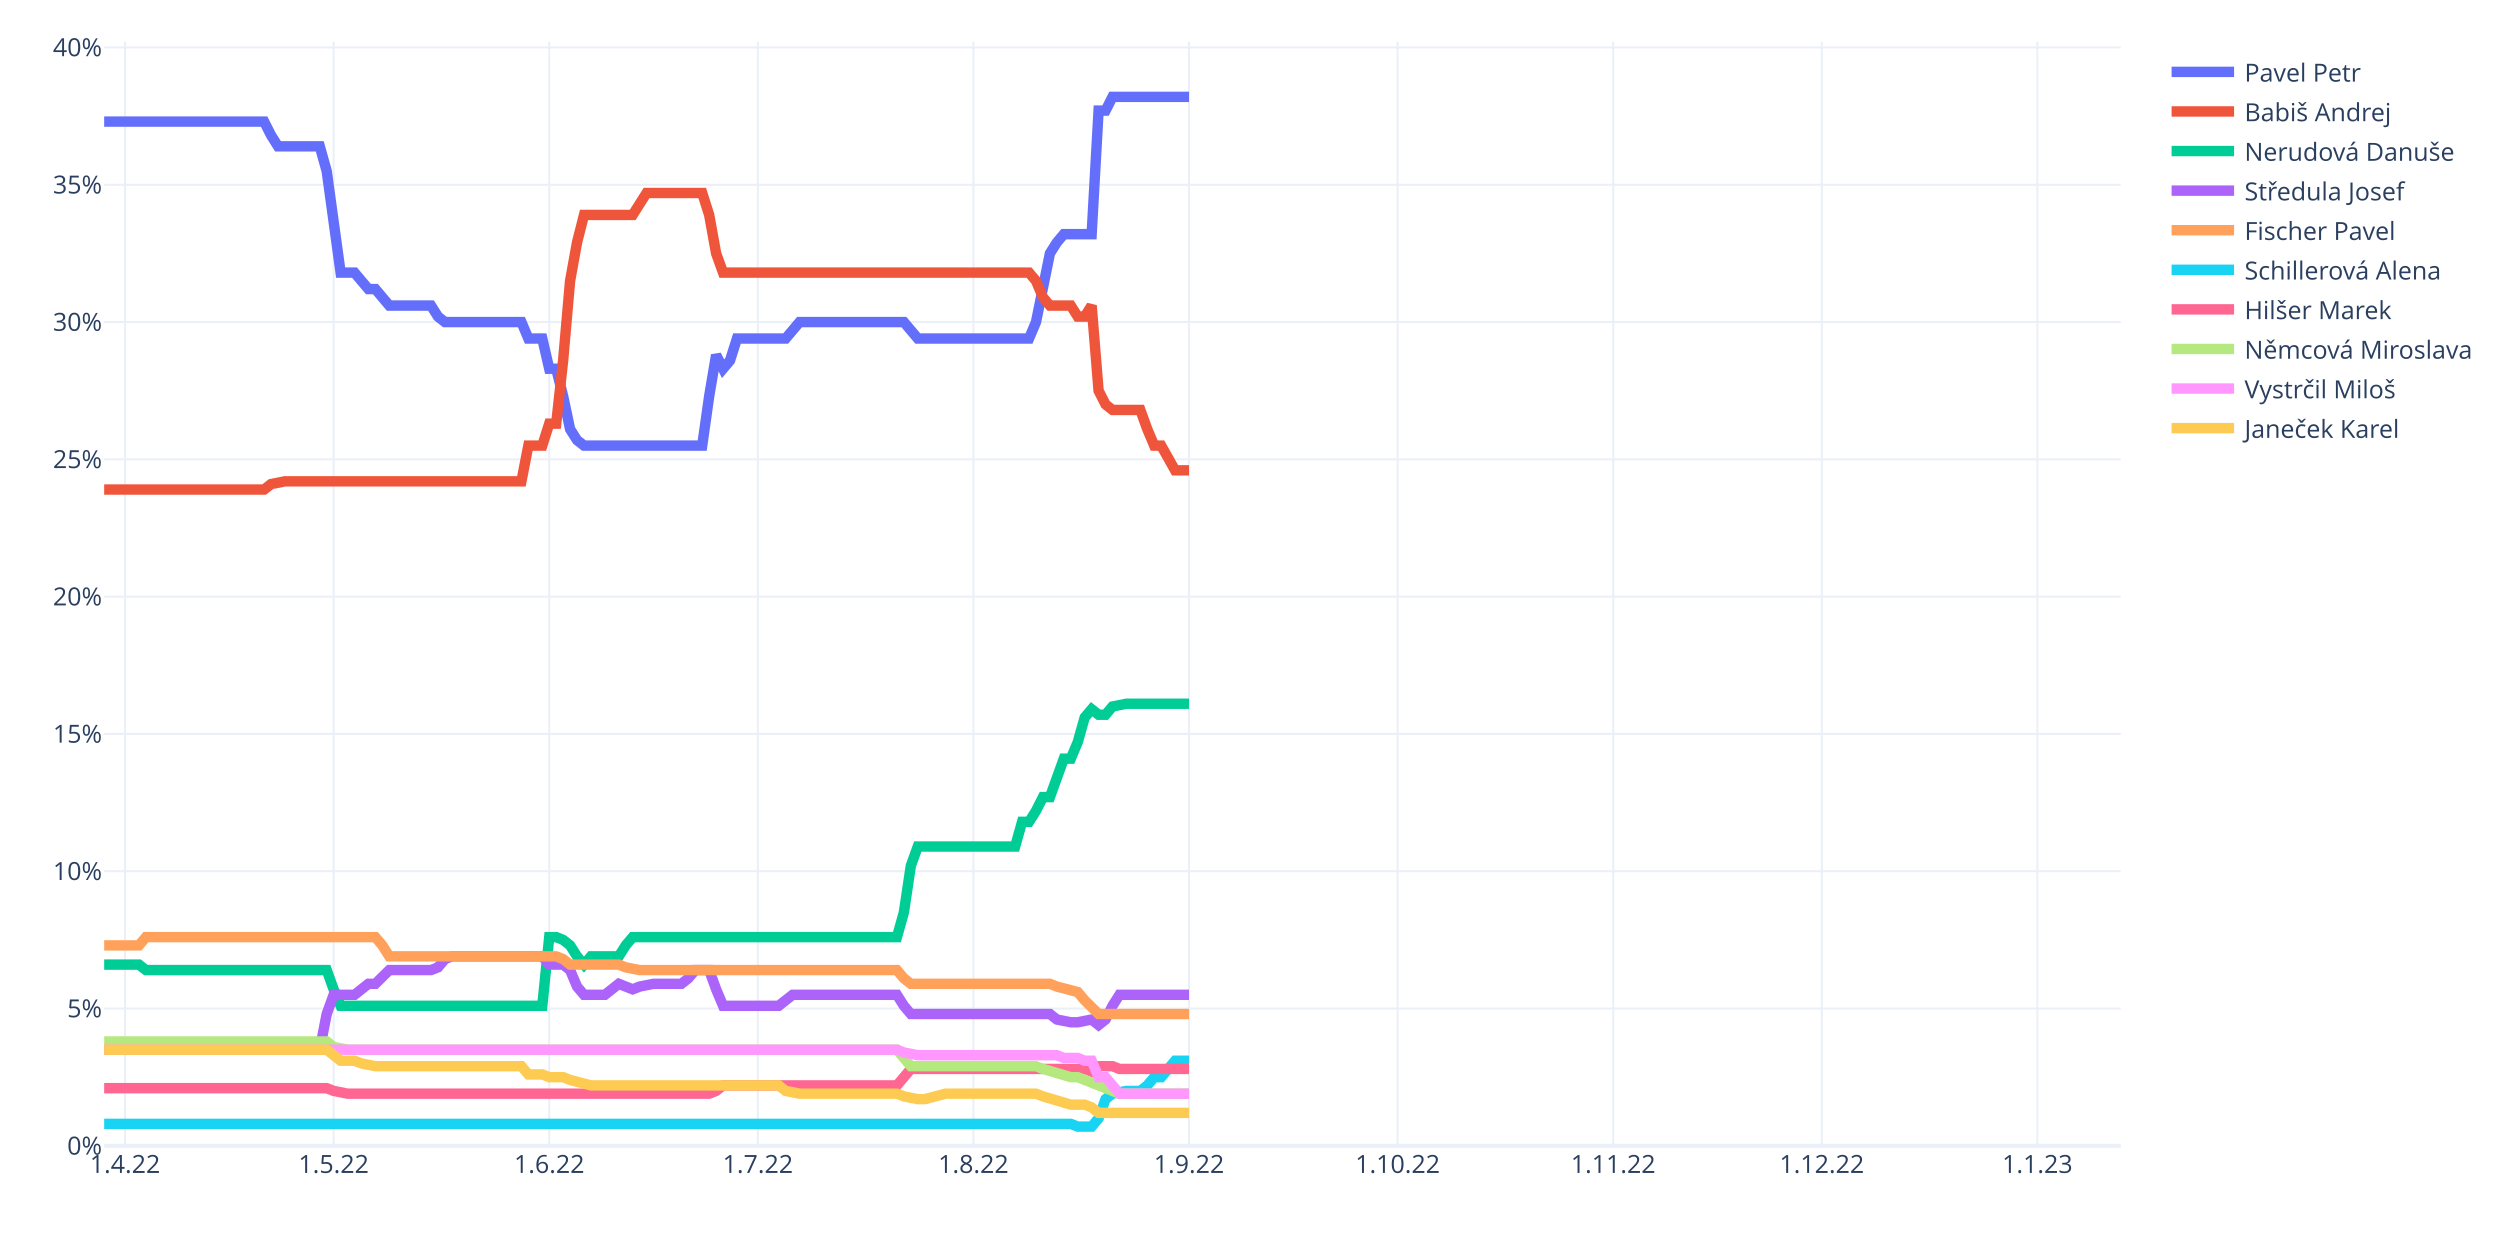
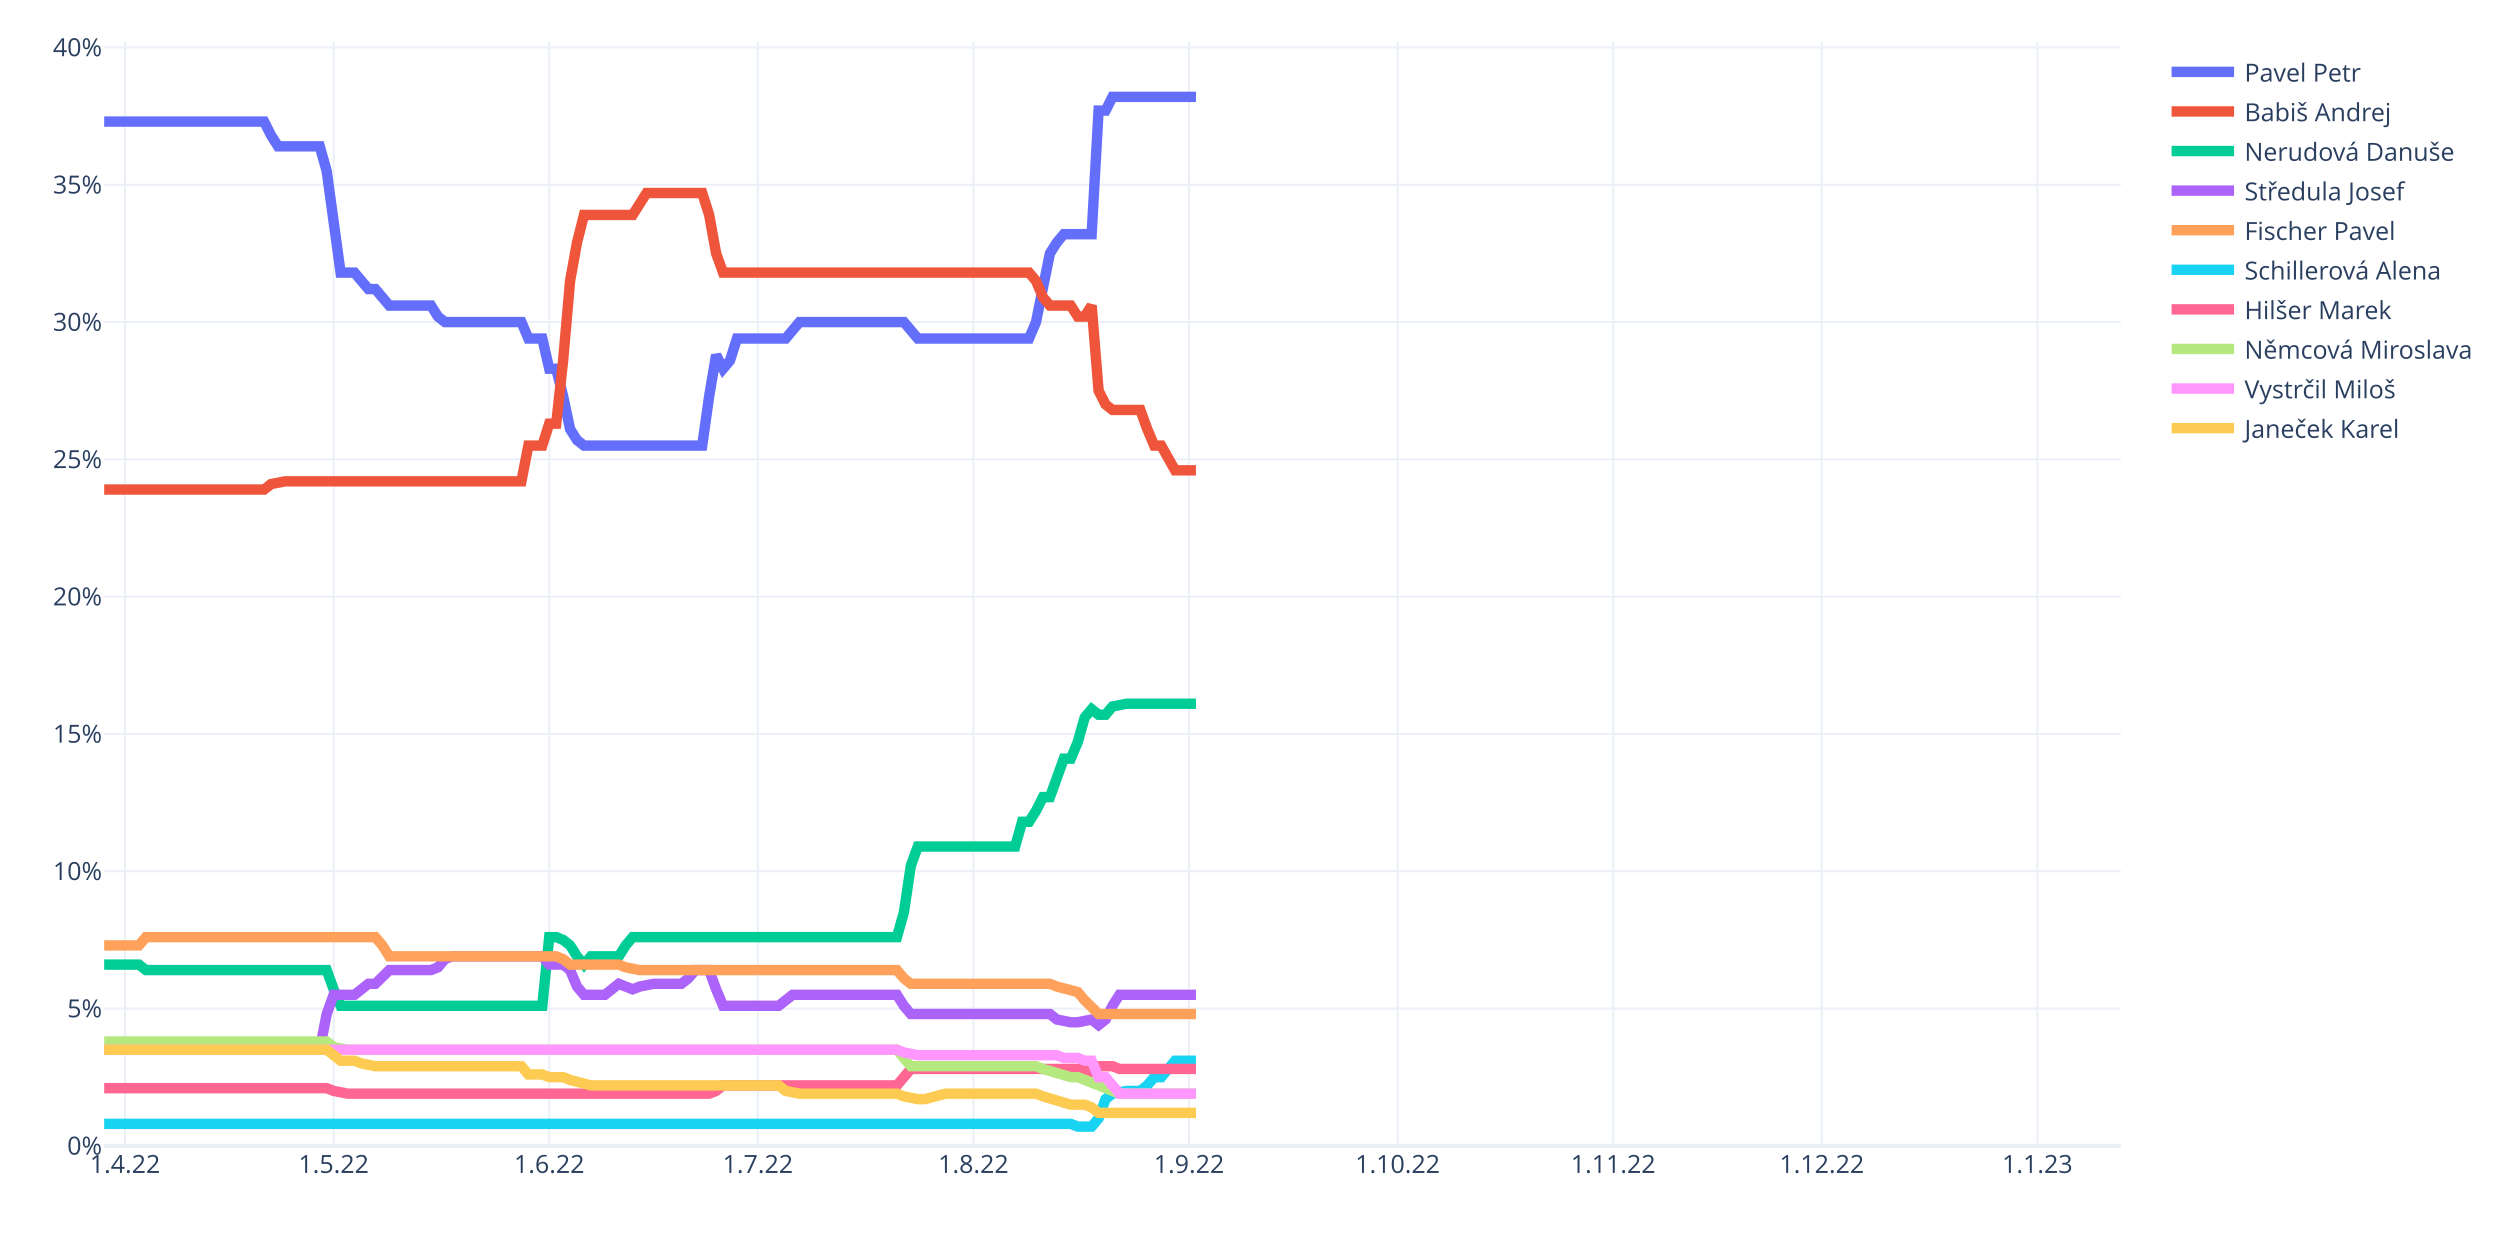
<svg xmlns="http://www.w3.org/2000/svg" class="main-svg" width="1200" height="600" style="" viewBox="0 0 1200 600">
  <rect x="0" y="0" width="1200" height="600" style="fill: rgb(255, 255, 255); fill-opacity: 1;" />
-   <defs id="defs-b9b4b3">
+   <defs id="defs-a6b404">
    <g class="clips">
-       <clipPath id="clipb9b4b3xyplot" class="plotclip">
+       <clipPath id="clipa6b404xyplot" class="plotclip">
        <rect width="968" height="530" />
      </clipPath>
-       <clipPath class="axesclip" id="clipb9b4b3x">
+       <clipPath class="axesclip" id="clipa6b404x">
        <rect x="50" y="0" width="968" height="600" />
      </clipPath>
-       <clipPath class="axesclip" id="clipb9b4b3y">
+       <clipPath class="axesclip" id="clipa6b404y">
        <rect x="0" y="20" width="1200" height="530" />
      </clipPath>
-       <clipPath class="axesclip" id="clipb9b4b3xy">
+       <clipPath class="axesclip" id="clipa6b404xy">
        <rect x="50" y="20" width="968" height="530" />
      </clipPath>
    </g>
    <g class="gradients" />
    <g class="patterns" />
  </defs>
  <g class="bglayer" />
  <g class="layer-below">
    <g class="imagelayer" />
    <g class="shapelayer" />
  </g>
  <g class="cartesianlayer">
    <g class="subplot xy">
      <g class="layer-subplot">
        <g class="shapelayer" />
        <g class="imagelayer" />
      </g>
      <g class="minor-gridlayer">
        <g class="x" />
        <g class="y" />
      </g>
      <g class="gridlayer">
        <g class="x">
          <path class="xgrid crisp" transform="translate(60.01,0)" d="M0,20v530" style="stroke: rgb(235, 240, 248); stroke-opacity: 1; stroke-width: 1px;" />
          <path class="xgrid crisp" transform="translate(160.15,0)" d="M0,20v530" style="stroke: rgb(235, 240, 248); stroke-opacity: 1; stroke-width: 1px;" />
          <path class="xgrid crisp" transform="translate(263.63,0)" d="M0,20v530" style="stroke: rgb(235, 240, 248); stroke-opacity: 1; stroke-width: 1px;" />
          <path class="xgrid crisp" transform="translate(363.77,0)" d="M0,20v530" style="stroke: rgb(235, 240, 248); stroke-opacity: 1; stroke-width: 1px;" />
          <path class="xgrid crisp" transform="translate(467.24,0)" d="M0,20v530" style="stroke: rgb(235, 240, 248); stroke-opacity: 1; stroke-width: 1px;" />
          <path class="xgrid crisp" transform="translate(570.72,0)" d="M0,20v530" style="stroke: rgb(235, 240, 248); stroke-opacity: 1; stroke-width: 1px;" />
          <path class="xgrid crisp" transform="translate(670.86,0)" d="M0,20v530" style="stroke: rgb(235, 240, 248); stroke-opacity: 1; stroke-width: 1px;" />
          <path class="xgrid crisp" transform="translate(774.33,0)" d="M0,20v530" style="stroke: rgb(235, 240, 248); stroke-opacity: 1; stroke-width: 1px;" />
          <path class="xgrid crisp" transform="translate(874.47,0)" d="M0,20v530" style="stroke: rgb(235, 240, 248); stroke-opacity: 1; stroke-width: 1px;" />
          <path class="xgrid crisp" transform="translate(977.94,0)" d="M0,20v530" style="stroke: rgb(235, 240, 248); stroke-opacity: 1; stroke-width: 1px;" />
        </g>
        <g class="y">
          <path class="ygrid crisp" transform="translate(0,484.1)" d="M50,0h968" style="stroke: rgb(235, 240, 248); stroke-opacity: 1; stroke-width: 1px;" />
          <path class="ygrid crisp" transform="translate(0,418.19)" d="M50,0h968" style="stroke: rgb(235, 240, 248); stroke-opacity: 1; stroke-width: 1px;" />
          <path class="ygrid crisp" transform="translate(0,352.29)" d="M50,0h968" style="stroke: rgb(235, 240, 248); stroke-opacity: 1; stroke-width: 1px;" />
          <path class="ygrid crisp" transform="translate(0,286.39)" d="M50,0h968" style="stroke: rgb(235, 240, 248); stroke-opacity: 1; stroke-width: 1px;" />
          <path class="ygrid crisp" transform="translate(0,220.48)" d="M50,0h968" style="stroke: rgb(235, 240, 248); stroke-opacity: 1; stroke-width: 1px;" />
          <path class="ygrid crisp" transform="translate(0,154.58)" d="M50,0h968" style="stroke: rgb(235, 240, 248); stroke-opacity: 1; stroke-width: 1px;" />
          <path class="ygrid crisp" transform="translate(0,88.68)" d="M50,0h968" style="stroke: rgb(235, 240, 248); stroke-opacity: 1; stroke-width: 1px;" />
          <path class="ygrid crisp" transform="translate(0,22.77)" d="M50,0h968" style="stroke: rgb(235, 240, 248); stroke-opacity: 1; stroke-width: 1px;" />
        </g>
      </g>
      <g class="zerolinelayer">
        <path class="yzl zl crisp" transform="translate(0,550)" d="M50,0h968" style="stroke: rgb(235, 240, 248); stroke-opacity: 1; stroke-width: 2px;" />
      </g>
      <path class="xlines-below" />
      <path class="ylines-below" />
      <g class="overlines-below" />
      <g class="xaxislayer-below" />
      <g class="yaxislayer-below" />
      <g class="overaxes-below" />
-       <g class="plot" transform="translate(50,20)" clip-path="url(#clipb9b4b3xyplot)">
+       <g class="plot" transform="translate(50,20)" clip-path="url(#clipa6b404xyplot)">
        <g class="scatterlayer mlayer">
-           <g class="trace scatter tracef65257" style="stroke-miterlimit: 2; opacity: 1;">
-             <g class="fills" />
-             <g class="errorbars" />
-             <g class="lines">
-               <path class="js-line" d="M0,38.36L76.77,38.36L80.11,44.95L83.45,50.23L86.79,50.23L103.48,50.23L106.81,62.09L113.49,110.86L116.83,110.86L120.17,110.86L123.5,114.81L126.84,118.76L130.18,118.76L136.86,126.67L140.19,126.67L156.88,126.67L160.22,131.95L163.56,134.58L166.9,134.58L200.28,134.58L203.61,142.49L210.29,142.49L213.63,156.99L216.97,156.99L220.3,170.17L223.64,185.99L226.98,191.26L230.32,193.89L233.66,193.89L287.06,193.89L290.4,170.17L293.74,150.4L297.08,156.99L300.41,153.03L303.75,142.49L327.12,142.49L330.46,138.54L333.79,134.58L337.13,134.58L383.86,134.58L387.2,138.54L390.54,142.49L393.88,142.49L443.94,142.49L447.28,134.58L453.96,101.63L457.3,96.36L460.63,92.4L463.97,92.4L473.99,92.4L477.32,33.09L480.66,33.09L484,26.5L520.72,26.5" style="vector-effect: non-scaling-stroke; fill: none; stroke: rgb(99, 110, 250); stroke-opacity: 1; stroke-width: 5px; opacity: 1;" />
-             </g>
-             <g class="points" />
-             <g class="text" />
-           </g>
-           <g class="trace scatter traceb5e772" style="stroke-miterlimit: 2; opacity: 1;">
-             <g class="fills" />
-             <g class="errorbars" />
-             <g class="lines">
-               <path class="js-line" d="M0,214.98L76.77,214.98L80.11,212.35L86.79,211.03L90.12,211.03L200.28,211.03L203.61,193.89L210.29,193.89L213.63,183.35L216.97,183.35L220.3,153.03L223.64,114.81L226.98,96.36L230.32,83.18L233.66,83.18L253.68,83.18L257.02,77.9L260.36,72.63L263.7,72.63L287.06,72.63L290.4,83.18L293.74,101.63L297.08,110.86L443.94,110.86L447.28,114.81L450.62,122.72L453.96,126.67L463.97,126.67L467.31,131.95L470.65,131.95L473.99,126.67L477.32,167.53L480.66,174.12L484,176.76L487.34,176.76L497.35,176.76L500.69,185.99L504.03,193.89L507.37,193.89L514.04,205.76L517.38,205.76L520.72,205.76" style="vector-effect: non-scaling-stroke; fill: none; stroke: rgb(239, 85, 59); stroke-opacity: 1; stroke-width: 5px; opacity: 1;" />
-             </g>
-             <g class="points" />
-             <g class="text" />
-           </g>
-           <g class="trace scatter trace26e9f4" style="stroke-miterlimit: 2; opacity: 1;">
-             <g class="fills" />
-             <g class="errorbars" />
-             <g class="lines">
-               <path class="js-line" d="M0,443.01L16.69,443.01L20.03,445.64L106.81,445.64L110.15,454.87L113.49,462.78L116.83,462.78L210.29,462.78L213.63,429.83L216.97,429.83L220.3,431.15L223.64,433.78L226.98,439.05L230.32,443.01L233.66,439.05L247.01,439.05L250.34,433.78L253.68,429.83L257.02,429.83L380.52,429.83L383.86,417.96L387.2,395.56L390.54,386.33L437.27,386.33L440.61,374.47L443.94,374.47L447.28,369.2L450.62,362.61L453.96,362.61L460.63,344.15L463.97,344.15L467.31,336.24L470.65,324.38L473.99,320.43L477.32,323.06L480.66,323.06L484,319.11L490.68,317.79L494.01,317.79L520.72,317.79" style="vector-effect: non-scaling-stroke; fill: none; stroke: rgb(0, 204, 150); stroke-opacity: 1; stroke-width: 5px; opacity: 1;" />
-             </g>
-             <g class="points" />
-             <g class="text" />
-           </g>
-           <g class="trace scatter trace1697c2" style="stroke-miterlimit: 2; opacity: 1;">
-             <g class="fills" />
-             <g class="errorbars" />
-             <g class="lines">
-               <path class="js-line" d="M0,483.87L103.48,483.87L106.81,466.73L110.15,457.51L113.49,457.51L120.17,457.51L123.5,454.87L126.84,452.23L130.18,452.23L136.86,445.64L140.19,445.64L156.88,445.64L160.22,444.33L163.56,440.37L166.9,439.05L210.29,439.05L213.63,443.01L220.3,443.01L223.64,445.64L226.98,453.55L230.32,457.51L240.33,457.51L243.67,454.87L247.01,452.23L250.34,453.55L253.68,454.87L257.02,453.55L263.7,452.23L267.03,452.23L277.05,452.23L280.39,449.6L283.72,445.64L287.06,445.64L290.4,445.64L293.74,454.87L297.08,462.78L300.41,462.78L323.78,462.78L327.12,460.14L330.46,457.51L333.79,457.51L380.52,457.51L383.86,462.78L387.2,466.73L390.54,466.73L453.96,466.73L457.3,469.37L463.97,470.69L467.31,470.69L473.99,469.37L477.32,472.01L480.66,469.37L484,462.78L487.34,457.51L490.68,457.51L520.72,457.51" style="vector-effect: non-scaling-stroke; fill: none; stroke: rgb(171, 99, 250); stroke-opacity: 1; stroke-width: 5px; opacity: 1;" />
-             </g>
-             <g class="points" />
-             <g class="text" />
-           </g>
-           <g class="trace scatter trace02abf9" style="stroke-miterlimit: 2; opacity: 1;">
-             <g class="fills" />
-             <g class="errorbars" />
-             <g class="lines">
-               <path class="js-line" d="M0,433.78L16.69,433.78L20.03,429.83L130.18,429.83L133.52,433.78L136.86,439.05L140.19,439.05L216.97,439.05L220.3,440.37L223.64,443.01L226.98,443.01L247.01,443.01L250.34,444.33L257.02,445.64L260.36,445.64L380.52,445.64L383.86,449.6L387.2,452.23L390.54,452.23L453.96,452.23L457.3,453.55L467.31,456.19L470.65,460.14L477.32,466.73L480.66,466.73L520.72,466.73" style="vector-effect: non-scaling-stroke; fill: none; stroke: rgb(255, 161, 90); stroke-opacity: 1; stroke-width: 5px; opacity: 1;" />
-             </g>
-             <g class="points" />
-             <g class="text" />
-           </g>
-           <g class="trace scatter tracecc7784" style="stroke-miterlimit: 2; opacity: 1;">
-             <g class="fills" />
-             <g class="errorbars" />
-             <g class="lines">
-               <path class="js-line" d="M0,519.46L463.97,519.46L467.31,520.77L473.99,520.77L477.32,516.82L480.66,507.59L484,504.96L490.68,503.64L494.01,503.64L497.35,503.64L500.69,501L504.03,497.05L507.37,497.05L514.04,489.14L517.38,489.14L520.72,489.14" style="vector-effect: non-scaling-stroke; fill: none; stroke: rgb(25, 211, 243); stroke-opacity: 1; stroke-width: 5px; opacity: 1;" />
-             </g>
-             <g class="points" />
-             <g class="text" />
-           </g>
-           <g class="trace scatter tracebadaf3" style="stroke-miterlimit: 2; opacity: 1;">
-             <g class="fills" />
-             <g class="errorbars" />
-             <g class="lines">
-               <path class="js-line" d="M0,502.32L106.81,502.32L110.15,503.64L116.83,504.96L120.17,504.96L290.4,504.96L293.74,503.64L297.08,501L300.41,501L380.52,501L383.86,497.05L387.2,493.09L390.54,493.09L470.65,493.09L473.99,494.41L477.32,491.78L480.66,491.78L484,491.78L487.34,493.09L520.72,493.09" style="vector-effect: non-scaling-stroke; fill: none; stroke: rgb(255, 102, 146); stroke-opacity: 1; stroke-width: 5px; opacity: 1;" />
-             </g>
-             <g class="points" />
-             <g class="text" />
-           </g>
-           <g class="trace scatter trace5a99c2" style="stroke-miterlimit: 2; opacity: 1;">
-             <g class="fills" />
-             <g class="errorbars" />
-             <g class="lines">
-               <path class="js-line" d="M0,479.91L106.81,479.91L110.15,482.55L116.83,483.87L120.17,483.87L380.52,483.87L383.86,487.82L387.2,491.78L390.54,491.78L447.28,491.78L450.62,493.09L463.97,497.05L467.31,497.05L487.34,504.96L490.68,504.96L520.72,504.96" style="vector-effect: non-scaling-stroke; fill: none; stroke: rgb(182, 232, 128); stroke-opacity: 1; stroke-width: 5px; opacity: 1;" />
-             </g>
-             <g class="points" />
-             <g class="text" />
-           </g>
-           <g class="trace scatter traceaace28" style="stroke-miterlimit: 2; opacity: 1;">
-             <g class="fills" />
-             <g class="errorbars" />
-             <g class="lines">
-               <path class="js-line" d="M0,483.87L380.52,483.87L383.86,485.19L390.54,486.5L393.88,486.5L457.3,486.5L460.63,487.82L467.31,487.82L470.65,489.14L473.99,489.14L477.32,497.05L480.66,497.05L484,501L487.34,504.96L490.68,504.96L520.72,504.96" style="vector-effect: non-scaling-stroke; fill: none; stroke: rgb(255, 151, 255); stroke-opacity: 1; stroke-width: 5px; opacity: 1;" />
-             </g>
-             <g class="points" />
-             <g class="text" />
-           </g>
-           <g class="trace scatter trace938b0e" style="stroke-miterlimit: 2; opacity: 1;">
-             <g class="fills" />
-             <g class="errorbars" />
-             <g class="lines">
-               <path class="js-line" d="M0,483.87L106.81,483.87L110.15,486.5L113.49,489.14L116.83,489.14L120.17,489.14L123.5,490.46L130.18,491.78L133.52,491.78L200.28,491.78L203.61,495.73L210.29,495.73L213.63,497.05L220.3,497.05L223.64,498.37L233.66,501L236.99,501L323.78,501L327.12,503.64L333.79,504.96L337.13,504.96L380.52,504.96L383.86,506.27L390.54,507.59L393.88,507.59L403.89,504.96L407.23,504.96L447.28,504.96L450.62,506.27L463.97,510.23L467.31,510.23L470.65,510.23L473.99,511.55L477.32,514.18L480.66,514.18L520.72,514.18" style="vector-effect: non-scaling-stroke; fill: none; stroke: rgb(254, 203, 82); stroke-opacity: 1; stroke-width: 5px; opacity: 1;" />
+           <g class="trace scatter tracec0db62" style="stroke-miterlimit: 2; opacity: 1;">
+             <g class="fills" />
+             <g class="errorbars" />
+             <g class="lines">
+               <path class="js-line" d="M0,38.36L76.77,38.36L80.11,44.95L83.45,50.23L86.79,50.23L103.48,50.23L106.81,62.09L113.49,110.86L116.83,110.86L120.17,110.86L123.5,114.81L126.84,118.76L130.18,118.76L136.86,126.67L140.19,126.67L156.88,126.67L160.22,131.95L163.56,134.58L166.9,134.58L200.28,134.58L203.61,142.49L210.29,142.49L213.63,156.99L216.97,156.99L220.3,170.17L223.64,185.99L226.98,191.26L230.32,193.89L233.66,193.89L287.06,193.89L290.4,170.17L293.74,150.4L297.08,156.99L300.41,153.03L303.75,142.49L327.12,142.49L330.46,138.54L333.79,134.58L337.13,134.58L383.86,134.58L387.2,138.54L390.54,142.49L393.88,142.49L443.94,142.49L447.28,134.58L453.96,101.63L457.3,96.36L460.63,92.4L463.97,92.4L473.99,92.4L477.32,33.09L480.66,33.09L484,26.5L524.06,26.5" style="vector-effect: non-scaling-stroke; fill: none; stroke: rgb(99, 110, 250); stroke-opacity: 1; stroke-width: 5px; opacity: 1;" />
+             </g>
+             <g class="points" />
+             <g class="text" />
+           </g>
+           <g class="trace scatter traceb88408" style="stroke-miterlimit: 2; opacity: 1;">
+             <g class="fills" />
+             <g class="errorbars" />
+             <g class="lines">
+               <path class="js-line" d="M0,214.98L76.77,214.98L80.11,212.35L86.79,211.03L90.12,211.03L200.28,211.03L203.61,193.89L210.29,193.89L213.63,183.35L216.97,183.35L220.3,153.03L223.64,114.81L226.98,96.36L230.32,83.18L233.66,83.18L253.68,83.18L257.02,77.9L260.36,72.63L263.7,72.63L287.06,72.63L290.4,83.18L293.74,101.63L297.08,110.86L443.94,110.86L447.28,114.81L450.62,122.72L453.96,126.67L463.97,126.67L467.31,131.95L470.65,131.95L473.99,126.67L477.32,167.53L480.66,174.12L484,176.76L487.34,176.76L497.35,176.76L500.69,185.99L504.03,193.89L507.37,193.89L514.04,205.76L517.38,205.76L524.06,205.76" style="vector-effect: non-scaling-stroke; fill: none; stroke: rgb(239, 85, 59); stroke-opacity: 1; stroke-width: 5px; opacity: 1;" />
+             </g>
+             <g class="points" />
+             <g class="text" />
+           </g>
+           <g class="trace scatter trace208c5e" style="stroke-miterlimit: 2; opacity: 1;">
+             <g class="fills" />
+             <g class="errorbars" />
+             <g class="lines">
+               <path class="js-line" d="M0,443.01L16.69,443.01L20.03,445.64L106.81,445.64L110.15,454.87L113.49,462.78L116.83,462.78L210.29,462.78L213.63,429.83L216.97,429.83L220.3,431.15L223.64,433.78L226.98,439.05L230.32,443.01L233.66,439.05L247.01,439.05L250.34,433.78L253.68,429.83L257.02,429.83L380.52,429.83L383.86,417.96L387.2,395.56L390.54,386.33L437.27,386.33L440.61,374.47L443.94,374.47L447.28,369.2L450.62,362.61L453.96,362.61L460.63,344.15L463.97,344.15L467.31,336.24L470.65,324.38L473.99,320.43L477.32,323.06L480.66,323.06L484,319.11L490.68,317.79L494.01,317.79L524.06,317.79" style="vector-effect: non-scaling-stroke; fill: none; stroke: rgb(0, 204, 150); stroke-opacity: 1; stroke-width: 5px; opacity: 1;" />
+             </g>
+             <g class="points" />
+             <g class="text" />
+           </g>
+           <g class="trace scatter trace1e384b" style="stroke-miterlimit: 2; opacity: 1;">
+             <g class="fills" />
+             <g class="errorbars" />
+             <g class="lines">
+               <path class="js-line" d="M0,483.87L103.48,483.87L106.81,466.73L110.15,457.51L113.49,457.51L120.17,457.51L123.5,454.87L126.84,452.23L130.18,452.23L136.86,445.64L140.19,445.64L156.88,445.64L160.22,444.33L163.56,440.37L166.9,439.05L210.29,439.05L213.63,443.01L220.3,443.01L223.64,445.64L226.98,453.55L230.32,457.51L240.33,457.51L243.67,454.87L247.01,452.23L250.34,453.55L253.68,454.87L257.02,453.55L263.7,452.23L267.03,452.23L277.05,452.23L280.39,449.6L283.72,445.64L287.06,445.64L290.4,445.64L293.74,454.87L297.08,462.78L300.41,462.78L323.78,462.78L327.12,460.14L330.46,457.51L333.79,457.51L380.52,457.51L383.86,462.78L387.2,466.73L390.54,466.73L453.96,466.73L457.3,469.37L463.97,470.69L467.31,470.69L473.99,469.37L477.32,472.01L480.66,469.37L484,462.78L487.34,457.51L490.68,457.51L524.06,457.51" style="vector-effect: non-scaling-stroke; fill: none; stroke: rgb(171, 99, 250); stroke-opacity: 1; stroke-width: 5px; opacity: 1;" />
+             </g>
+             <g class="points" />
+             <g class="text" />
+           </g>
+           <g class="trace scatter trace9dd37b" style="stroke-miterlimit: 2; opacity: 1;">
+             <g class="fills" />
+             <g class="errorbars" />
+             <g class="lines">
+               <path class="js-line" d="M0,433.78L16.69,433.78L20.03,429.83L130.18,429.83L133.52,433.78L136.86,439.05L140.19,439.05L216.97,439.05L220.3,440.37L223.64,443.01L226.98,443.01L247.01,443.01L250.34,444.33L257.02,445.64L260.36,445.64L380.52,445.64L383.86,449.6L387.2,452.23L390.54,452.23L453.96,452.23L457.3,453.55L467.31,456.19L470.65,460.14L477.32,466.73L480.66,466.73L524.06,466.73" style="vector-effect: non-scaling-stroke; fill: none; stroke: rgb(255, 161, 90); stroke-opacity: 1; stroke-width: 5px; opacity: 1;" />
+             </g>
+             <g class="points" />
+             <g class="text" />
+           </g>
+           <g class="trace scatter trace587386" style="stroke-miterlimit: 2; opacity: 1;">
+             <g class="fills" />
+             <g class="errorbars" />
+             <g class="lines">
+               <path class="js-line" d="M0,519.46L463.97,519.46L467.31,520.77L473.99,520.77L477.32,516.82L480.66,507.59L484,504.96L490.68,503.64L494.01,503.64L497.35,503.64L500.69,501L504.03,497.05L507.37,497.05L514.04,489.14L517.38,489.14L524.06,489.14" style="vector-effect: non-scaling-stroke; fill: none; stroke: rgb(25, 211, 243); stroke-opacity: 1; stroke-width: 5px; opacity: 1;" />
+             </g>
+             <g class="points" />
+             <g class="text" />
+           </g>
+           <g class="trace scatter tracee77e40" style="stroke-miterlimit: 2; opacity: 1;">
+             <g class="fills" />
+             <g class="errorbars" />
+             <g class="lines">
+               <path class="js-line" d="M0,502.32L106.81,502.32L110.15,503.64L116.83,504.96L120.17,504.96L290.4,504.96L293.74,503.64L297.08,501L300.41,501L380.52,501L383.86,497.05L387.2,493.09L390.54,493.09L470.65,493.09L473.99,494.41L477.32,491.78L480.66,491.78L484,491.78L487.34,493.09L524.06,493.09" style="vector-effect: non-scaling-stroke; fill: none; stroke: rgb(255, 102, 146); stroke-opacity: 1; stroke-width: 5px; opacity: 1;" />
+             </g>
+             <g class="points" />
+             <g class="text" />
+           </g>
+           <g class="trace scatter trace157657" style="stroke-miterlimit: 2; opacity: 1;">
+             <g class="fills" />
+             <g class="errorbars" />
+             <g class="lines">
+               <path class="js-line" d="M0,479.91L106.81,479.91L110.15,482.55L116.83,483.87L120.17,483.87L380.52,483.87L383.86,487.82L387.2,491.78L390.54,491.78L447.28,491.78L450.62,493.09L463.97,497.05L467.31,497.05L487.34,504.96L490.68,504.96L524.06,504.96" style="vector-effect: non-scaling-stroke; fill: none; stroke: rgb(182, 232, 128); stroke-opacity: 1; stroke-width: 5px; opacity: 1;" />
+             </g>
+             <g class="points" />
+             <g class="text" />
+           </g>
+           <g class="trace scatter trace153843" style="stroke-miterlimit: 2; opacity: 1;">
+             <g class="fills" />
+             <g class="errorbars" />
+             <g class="lines">
+               <path class="js-line" d="M0,483.87L380.52,483.87L383.86,485.19L390.54,486.5L393.88,486.5L457.3,486.5L460.63,487.82L467.31,487.82L470.65,489.14L473.99,489.14L477.32,497.05L480.66,497.05L484,501L487.34,504.96L490.68,504.96L524.06,504.96" style="vector-effect: non-scaling-stroke; fill: none; stroke: rgb(255, 151, 255); stroke-opacity: 1; stroke-width: 5px; opacity: 1;" />
+             </g>
+             <g class="points" />
+             <g class="text" />
+           </g>
+           <g class="trace scatter tracea3f44c" style="stroke-miterlimit: 2; opacity: 1;">
+             <g class="fills" />
+             <g class="errorbars" />
+             <g class="lines">
+               <path class="js-line" d="M0,483.87L106.81,483.87L110.15,486.5L113.49,489.14L116.83,489.14L120.17,489.14L123.5,490.46L130.18,491.78L133.52,491.78L200.28,491.78L203.61,495.73L210.29,495.73L213.63,497.05L220.3,497.05L223.64,498.37L233.66,501L236.99,501L323.78,501L327.12,503.64L333.79,504.96L337.13,504.96L380.52,504.96L383.86,506.27L390.54,507.59L393.88,507.59L403.89,504.96L407.23,504.96L447.28,504.96L450.62,506.27L463.97,510.23L467.31,510.23L470.65,510.23L473.99,511.55L477.32,514.18L480.66,514.18L524.06,514.18" style="vector-effect: non-scaling-stroke; fill: none; stroke: rgb(254, 203, 82); stroke-opacity: 1; stroke-width: 5px; opacity: 1;" />
            </g>
            <g class="points" />
            <g class="text" />
          </g>
        </g>
      </g>
      <g class="overplot" />
      <path class="xlines-above crisp" d="M0,0" style="fill: none;" />
      <path class="ylines-above crisp" d="M0,0" style="fill: none;" />
      <g class="overlines-above" />
      <g class="xaxislayer-above">
        <g class="xtick">
          <text text-anchor="middle" x="0" y="563" transform="translate(60.01,0)" style="font-family: 'Open Sans', verdana, arial, sans-serif; font-size: 12px; fill: rgb(42, 63, 95); fill-opacity: 1; white-space: pre; opacity: 1;">1.4.22</text>
        </g>
        <g class="xtick">
          <text text-anchor="middle" x="0" y="563" style="font-family: 'Open Sans', verdana, arial, sans-serif; font-size: 12px; fill: rgb(42, 63, 95); fill-opacity: 1; white-space: pre; opacity: 1;" transform="translate(160.15,0)">1.5.22</text>
        </g>
        <g class="xtick">
          <text text-anchor="middle" x="0" y="563" style="font-family: 'Open Sans', verdana, arial, sans-serif; font-size: 12px; fill: rgb(42, 63, 95); fill-opacity: 1; white-space: pre; opacity: 1;" transform="translate(263.63,0)">1.6.22</text>
        </g>
        <g class="xtick">
          <text text-anchor="middle" x="0" y="563" style="font-family: 'Open Sans', verdana, arial, sans-serif; font-size: 12px; fill: rgb(42, 63, 95); fill-opacity: 1; white-space: pre; opacity: 1;" transform="translate(363.77,0)">1.7.22</text>
        </g>
        <g class="xtick">
          <text text-anchor="middle" x="0" y="563" style="font-family: 'Open Sans', verdana, arial, sans-serif; font-size: 12px; fill: rgb(42, 63, 95); fill-opacity: 1; white-space: pre; opacity: 1;" transform="translate(467.24,0)">1.8.22</text>
        </g>
        <g class="xtick">
          <text text-anchor="middle" x="0" y="563" style="font-family: 'Open Sans', verdana, arial, sans-serif; font-size: 12px; fill: rgb(42, 63, 95); fill-opacity: 1; white-space: pre; opacity: 1;" transform="translate(570.72,0)">1.9.22</text>
        </g>
        <g class="xtick">
          <text text-anchor="middle" x="0" y="563" style="font-family: 'Open Sans', verdana, arial, sans-serif; font-size: 12px; fill: rgb(42, 63, 95); fill-opacity: 1; white-space: pre; opacity: 1;" transform="translate(670.86,0)">1.10.22</text>
        </g>
        <g class="xtick">
          <text text-anchor="middle" x="0" y="563" style="font-family: 'Open Sans', verdana, arial, sans-serif; font-size: 12px; fill: rgb(42, 63, 95); fill-opacity: 1; white-space: pre; opacity: 1;" transform="translate(774.33,0)">1.11.22</text>
        </g>
        <g class="xtick">
          <text text-anchor="middle" x="0" y="563" style="font-family: 'Open Sans', verdana, arial, sans-serif; font-size: 12px; fill: rgb(42, 63, 95); fill-opacity: 1; white-space: pre; opacity: 1;" transform="translate(874.47,0)">1.12.22</text>
        </g>
        <g class="xtick">
          <text text-anchor="middle" x="0" y="563" style="font-family: 'Open Sans', verdana, arial, sans-serif; font-size: 12px; fill: rgb(42, 63, 95); fill-opacity: 1; white-space: pre; opacity: 1;" transform="translate(977.94,0)">1.1.23</text>
        </g>
      </g>
      <g class="yaxislayer-above">
        <g class="ytick">
          <text text-anchor="end" x="49" y="4.2" transform="translate(0,550)" style="font-family: 'Open Sans', verdana, arial, sans-serif; font-size: 12px; fill: rgb(42, 63, 95); fill-opacity: 1; white-space: pre; opacity: 1;">0%</text>
        </g>
        <g class="ytick">
          <text text-anchor="end" x="49" y="4.2" style="font-family: 'Open Sans', verdana, arial, sans-serif; font-size: 12px; fill: rgb(42, 63, 95); fill-opacity: 1; white-space: pre; opacity: 1;" transform="translate(0,484.1)">5%</text>
        </g>
        <g class="ytick">
          <text text-anchor="end" x="49" y="4.2" style="font-family: 'Open Sans', verdana, arial, sans-serif; font-size: 12px; fill: rgb(42, 63, 95); fill-opacity: 1; white-space: pre; opacity: 1;" transform="translate(0,418.19)">10%</text>
        </g>
        <g class="ytick">
          <text text-anchor="end" x="49" y="4.2" style="font-family: 'Open Sans', verdana, arial, sans-serif; font-size: 12px; fill: rgb(42, 63, 95); fill-opacity: 1; white-space: pre; opacity: 1;" transform="translate(0,352.29)">15%</text>
        </g>
        <g class="ytick">
          <text text-anchor="end" x="49" y="4.2" style="font-family: 'Open Sans', verdana, arial, sans-serif; font-size: 12px; fill: rgb(42, 63, 95); fill-opacity: 1; white-space: pre; opacity: 1;" transform="translate(0,286.39)">20%</text>
        </g>
        <g class="ytick">
          <text text-anchor="end" x="49" y="4.2" style="font-family: 'Open Sans', verdana, arial, sans-serif; font-size: 12px; fill: rgb(42, 63, 95); fill-opacity: 1; white-space: pre; opacity: 1;" transform="translate(0,220.48)">25%</text>
        </g>
        <g class="ytick">
          <text text-anchor="end" x="49" y="4.2" style="font-family: 'Open Sans', verdana, arial, sans-serif; font-size: 12px; fill: rgb(42, 63, 95); fill-opacity: 1; white-space: pre; opacity: 1;" transform="translate(0,154.58)">30%</text>
        </g>
        <g class="ytick">
          <text text-anchor="end" x="49" y="4.2" style="font-family: 'Open Sans', verdana, arial, sans-serif; font-size: 12px; fill: rgb(42, 63, 95); fill-opacity: 1; white-space: pre; opacity: 1;" transform="translate(0,88.68)">35%</text>
        </g>
        <g class="ytick">
          <text text-anchor="end" x="49" y="4.2" style="font-family: 'Open Sans', verdana, arial, sans-serif; font-size: 12px; fill: rgb(42, 63, 95); fill-opacity: 1; white-space: pre; opacity: 1;" transform="translate(0,22.77)">40%</text>
        </g>
      </g>
      <g class="overaxes-above" />
    </g>
  </g>
  <g class="polarlayer" />
  <g class="smithlayer" />
  <g class="ternarylayer" />
  <g class="geolayer" />
  <g class="funnelarealayer" />
  <g class="pielayer" />
  <g class="iciclelayer" />
  <g class="treemaplayer" />
  <g class="sunburstlayer" />
  <g class="glimages" />
-   <defs id="topdefs-b9b4b3">
+   <defs id="topdefs-a6b404">
    <g class="clips" />
-     <clipPath id="legendb9b4b3">
+     <clipPath id="legenda6b404">
      <rect width="151" height="200" x="0" y="0" />
    </clipPath>
  </defs>
  <g class="layer-above">
    <g class="imagelayer" />
    <g class="shapelayer" />
  </g>
  <g class="infolayer">
    <g class="legend" pointer-events="all" transform="translate(1037.36,20)">
      <rect class="bg" shape-rendering="crispEdges" style="stroke: rgb(68, 68, 68); stroke-opacity: 1; fill: rgb(255, 255, 255); fill-opacity: 1; stroke-width: 0px;" width="151" height="200" x="0" y="0" />
-       <g class="scrollbox" transform="" clip-path="url(#legendb9b4b3)">
+       <g class="scrollbox" transform="" clip-path="url(#legenda6b404)">
        <g class="groups">
          <g class="traces" transform="translate(0,14.5)" style="opacity: 1;">
            <text class="legendtext" text-anchor="start" x="40" y="4.68" style="font-family: 'Open Sans', verdana, arial, sans-serif; font-size: 12px; fill: rgb(42, 63, 95); fill-opacity: 1; white-space: pre;">Pavel Petr</text>
            <g class="layers" style="opacity: 1;">
              <g class="legendfill" />
              <g class="legendlines">
                <path class="js-line" d="M5,0h30" style="fill: none; stroke: rgb(99, 110, 250); stroke-opacity: 1; stroke-width: 5px;" />
              </g>
              <g class="legendsymbols">
                <g class="legendpoints" />
              </g>
            </g>
            <rect class="legendtoggle" x="0" y="-9.5" width="145.703" height="19" style="fill: rgb(0, 0, 0); fill-opacity: 0;" />
          </g>
          <g class="traces" transform="translate(0,33.5)" style="opacity: 1;">
            <text class="legendtext" text-anchor="start" x="40" y="4.68" style="font-family: 'Open Sans', verdana, arial, sans-serif; font-size: 12px; fill: rgb(42, 63, 95); fill-opacity: 1; white-space: pre;">Babiš Andrej</text>
            <g class="layers" style="opacity: 1;">
              <g class="legendfill" />
              <g class="legendlines">
                <path class="js-line" d="M5,0h30" style="fill: none; stroke: rgb(239, 85, 59); stroke-opacity: 1; stroke-width: 5px;" />
              </g>
              <g class="legendsymbols">
                <g class="legendpoints" />
              </g>
            </g>
            <rect class="legendtoggle" x="0" y="-9.5" width="145.703" height="19" style="fill: rgb(0, 0, 0); fill-opacity: 0;" />
          </g>
          <g class="traces" transform="translate(0,52.5)" style="opacity: 1;">
            <text class="legendtext" text-anchor="start" x="40" y="4.68" style="font-family: 'Open Sans', verdana, arial, sans-serif; font-size: 12px; fill: rgb(42, 63, 95); fill-opacity: 1; white-space: pre;">Nerudová Danuše</text>
            <g class="layers" style="opacity: 1;">
              <g class="legendfill" />
              <g class="legendlines">
                <path class="js-line" d="M5,0h30" style="fill: none; stroke: rgb(0, 204, 150); stroke-opacity: 1; stroke-width: 5px;" />
              </g>
              <g class="legendsymbols">
                <g class="legendpoints" />
              </g>
            </g>
            <rect class="legendtoggle" x="0" y="-9.5" width="145.703" height="19" style="fill: rgb(0, 0, 0); fill-opacity: 0;" />
          </g>
          <g class="traces" transform="translate(0,71.5)" style="opacity: 1;">
            <text class="legendtext" text-anchor="start" x="40" y="4.68" style="font-family: 'Open Sans', verdana, arial, sans-serif; font-size: 12px; fill: rgb(42, 63, 95); fill-opacity: 1; white-space: pre;">Středula Josef</text>
            <g class="layers" style="opacity: 1;">
              <g class="legendfill" />
              <g class="legendlines">
                <path class="js-line" d="M5,0h30" style="fill: none; stroke: rgb(171, 99, 250); stroke-opacity: 1; stroke-width: 5px;" />
              </g>
              <g class="legendsymbols">
                <g class="legendpoints" />
              </g>
            </g>
            <rect class="legendtoggle" x="0" y="-9.5" width="145.703" height="19" style="fill: rgb(0, 0, 0); fill-opacity: 0;" />
          </g>
          <g class="traces" transform="translate(0,90.5)" style="opacity: 1;">
            <text class="legendtext" text-anchor="start" x="40" y="4.68" style="font-family: 'Open Sans', verdana, arial, sans-serif; font-size: 12px; fill: rgb(42, 63, 95); fill-opacity: 1; white-space: pre;">Fischer Pavel</text>
            <g class="layers" style="opacity: 1;">
              <g class="legendfill" />
              <g class="legendlines">
                <path class="js-line" d="M5,0h30" style="fill: none; stroke: rgb(255, 161, 90); stroke-opacity: 1; stroke-width: 5px;" />
              </g>
              <g class="legendsymbols">
                <g class="legendpoints" />
              </g>
            </g>
            <rect class="legendtoggle" x="0" y="-9.5" width="145.703" height="19" style="fill: rgb(0, 0, 0); fill-opacity: 0;" />
          </g>
          <g class="traces" transform="translate(0,109.5)" style="opacity: 1;">
            <text class="legendtext" text-anchor="start" x="40" y="4.68" style="font-family: 'Open Sans', verdana, arial, sans-serif; font-size: 12px; fill: rgb(42, 63, 95); fill-opacity: 1; white-space: pre;">Schillerová Alena</text>
            <g class="layers" style="opacity: 1;">
              <g class="legendfill" />
              <g class="legendlines">
                <path class="js-line" d="M5,0h30" style="fill: none; stroke: rgb(25, 211, 243); stroke-opacity: 1; stroke-width: 5px;" />
              </g>
              <g class="legendsymbols">
                <g class="legendpoints" />
              </g>
            </g>
            <rect class="legendtoggle" x="0" y="-9.5" width="145.703" height="19" style="fill: rgb(0, 0, 0); fill-opacity: 0;" />
          </g>
          <g class="traces" transform="translate(0,128.5)" style="opacity: 1;">
            <text class="legendtext" text-anchor="start" x="40" y="4.68" style="font-family: 'Open Sans', verdana, arial, sans-serif; font-size: 12px; fill: rgb(42, 63, 95); fill-opacity: 1; white-space: pre;">Hilšer Marek</text>
            <g class="layers" style="opacity: 1;">
              <g class="legendfill" />
              <g class="legendlines">
                <path class="js-line" d="M5,0h30" style="fill: none; stroke: rgb(255, 102, 146); stroke-opacity: 1; stroke-width: 5px;" />
              </g>
              <g class="legendsymbols">
                <g class="legendpoints" />
              </g>
            </g>
            <rect class="legendtoggle" x="0" y="-9.5" width="145.703" height="19" style="fill: rgb(0, 0, 0); fill-opacity: 0;" />
          </g>
          <g class="traces" transform="translate(0,147.5)" style="opacity: 1;">
            <text class="legendtext" text-anchor="start" x="40" y="4.68" style="font-family: 'Open Sans', verdana, arial, sans-serif; font-size: 12px; fill: rgb(42, 63, 95); fill-opacity: 1; white-space: pre;">Němcová Miroslava</text>
            <g class="layers" style="opacity: 1;">
              <g class="legendfill" />
              <g class="legendlines">
                <path class="js-line" d="M5,0h30" style="fill: none; stroke: rgb(182, 232, 128); stroke-opacity: 1; stroke-width: 5px;" />
              </g>
              <g class="legendsymbols">
                <g class="legendpoints" />
              </g>
            </g>
            <rect class="legendtoggle" x="0" y="-9.5" width="145.703" height="19" style="fill: rgb(0, 0, 0); fill-opacity: 0;" />
          </g>
          <g class="traces" transform="translate(0,166.5)" style="opacity: 1;">
            <text class="legendtext" text-anchor="start" x="40" y="4.68" style="font-family: 'Open Sans', verdana, arial, sans-serif; font-size: 12px; fill: rgb(42, 63, 95); fill-opacity: 1; white-space: pre;">Vystrčil Miloš</text>
            <g class="layers" style="opacity: 1;">
              <g class="legendfill" />
              <g class="legendlines">
                <path class="js-line" d="M5,0h30" style="fill: none; stroke: rgb(255, 151, 255); stroke-opacity: 1; stroke-width: 5px;" />
              </g>
              <g class="legendsymbols">
                <g class="legendpoints" />
              </g>
            </g>
            <rect class="legendtoggle" x="0" y="-9.5" width="145.703" height="19" style="fill: rgb(0, 0, 0); fill-opacity: 0;" />
          </g>
          <g class="traces" transform="translate(0,185.5)" style="opacity: 1;">
            <text class="legendtext" text-anchor="start" x="40" y="4.68" style="font-family: 'Open Sans', verdana, arial, sans-serif; font-size: 12px; fill: rgb(42, 63, 95); fill-opacity: 1; white-space: pre;">Janeček Karel</text>
            <g class="layers" style="opacity: 1;">
              <g class="legendfill" />
              <g class="legendlines">
                <path class="js-line" d="M5,0h30" style="fill: none; stroke: rgb(254, 203, 82); stroke-opacity: 1; stroke-width: 5px;" />
              </g>
              <g class="legendsymbols">
                <g class="legendpoints" />
              </g>
            </g>
            <rect class="legendtoggle" x="0" y="-9.5" width="145.703" height="19" style="fill: rgb(0, 0, 0); fill-opacity: 0;" />
          </g>
        </g>
      </g>
      <rect class="scrollbar" rx="20" ry="3" width="0" height="0" style="fill: rgb(128, 139, 164); fill-opacity: 1;" x="0" y="0" />
    </g>
    <g class="g-gtitle" />
    <g class="g-xtitle" />
    <g class="g-ytitle" />
  </g>
</svg>
